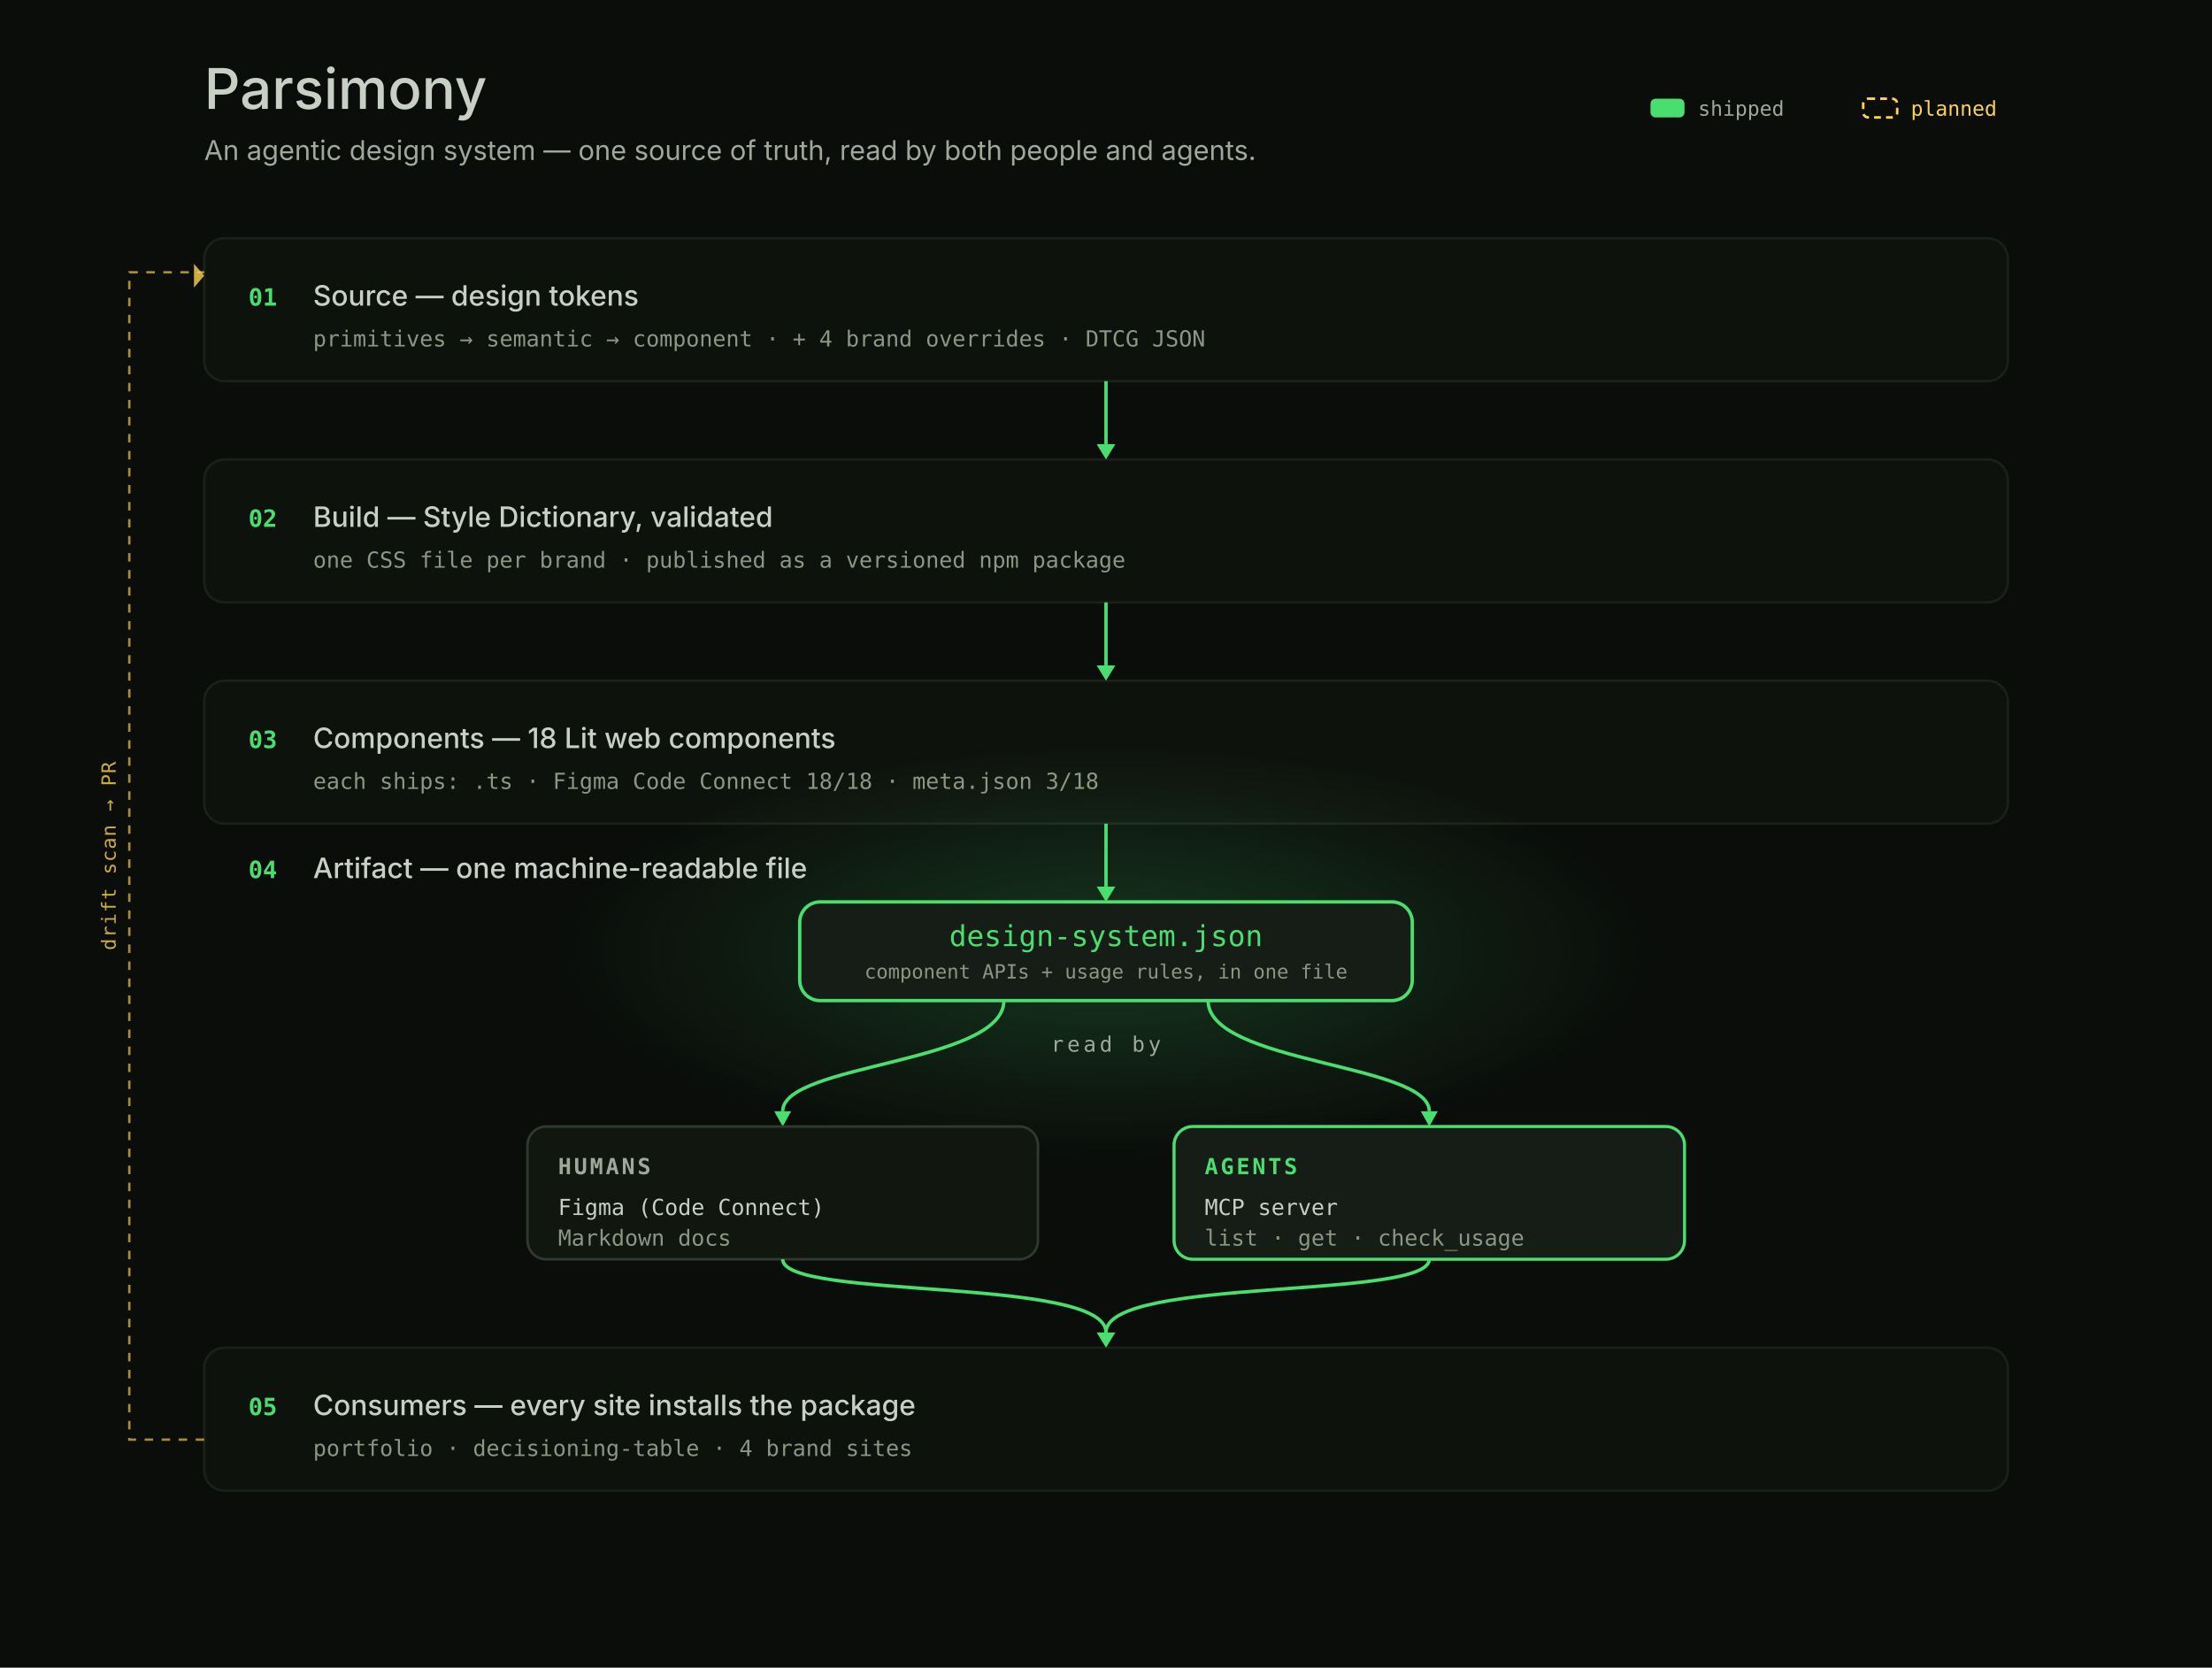
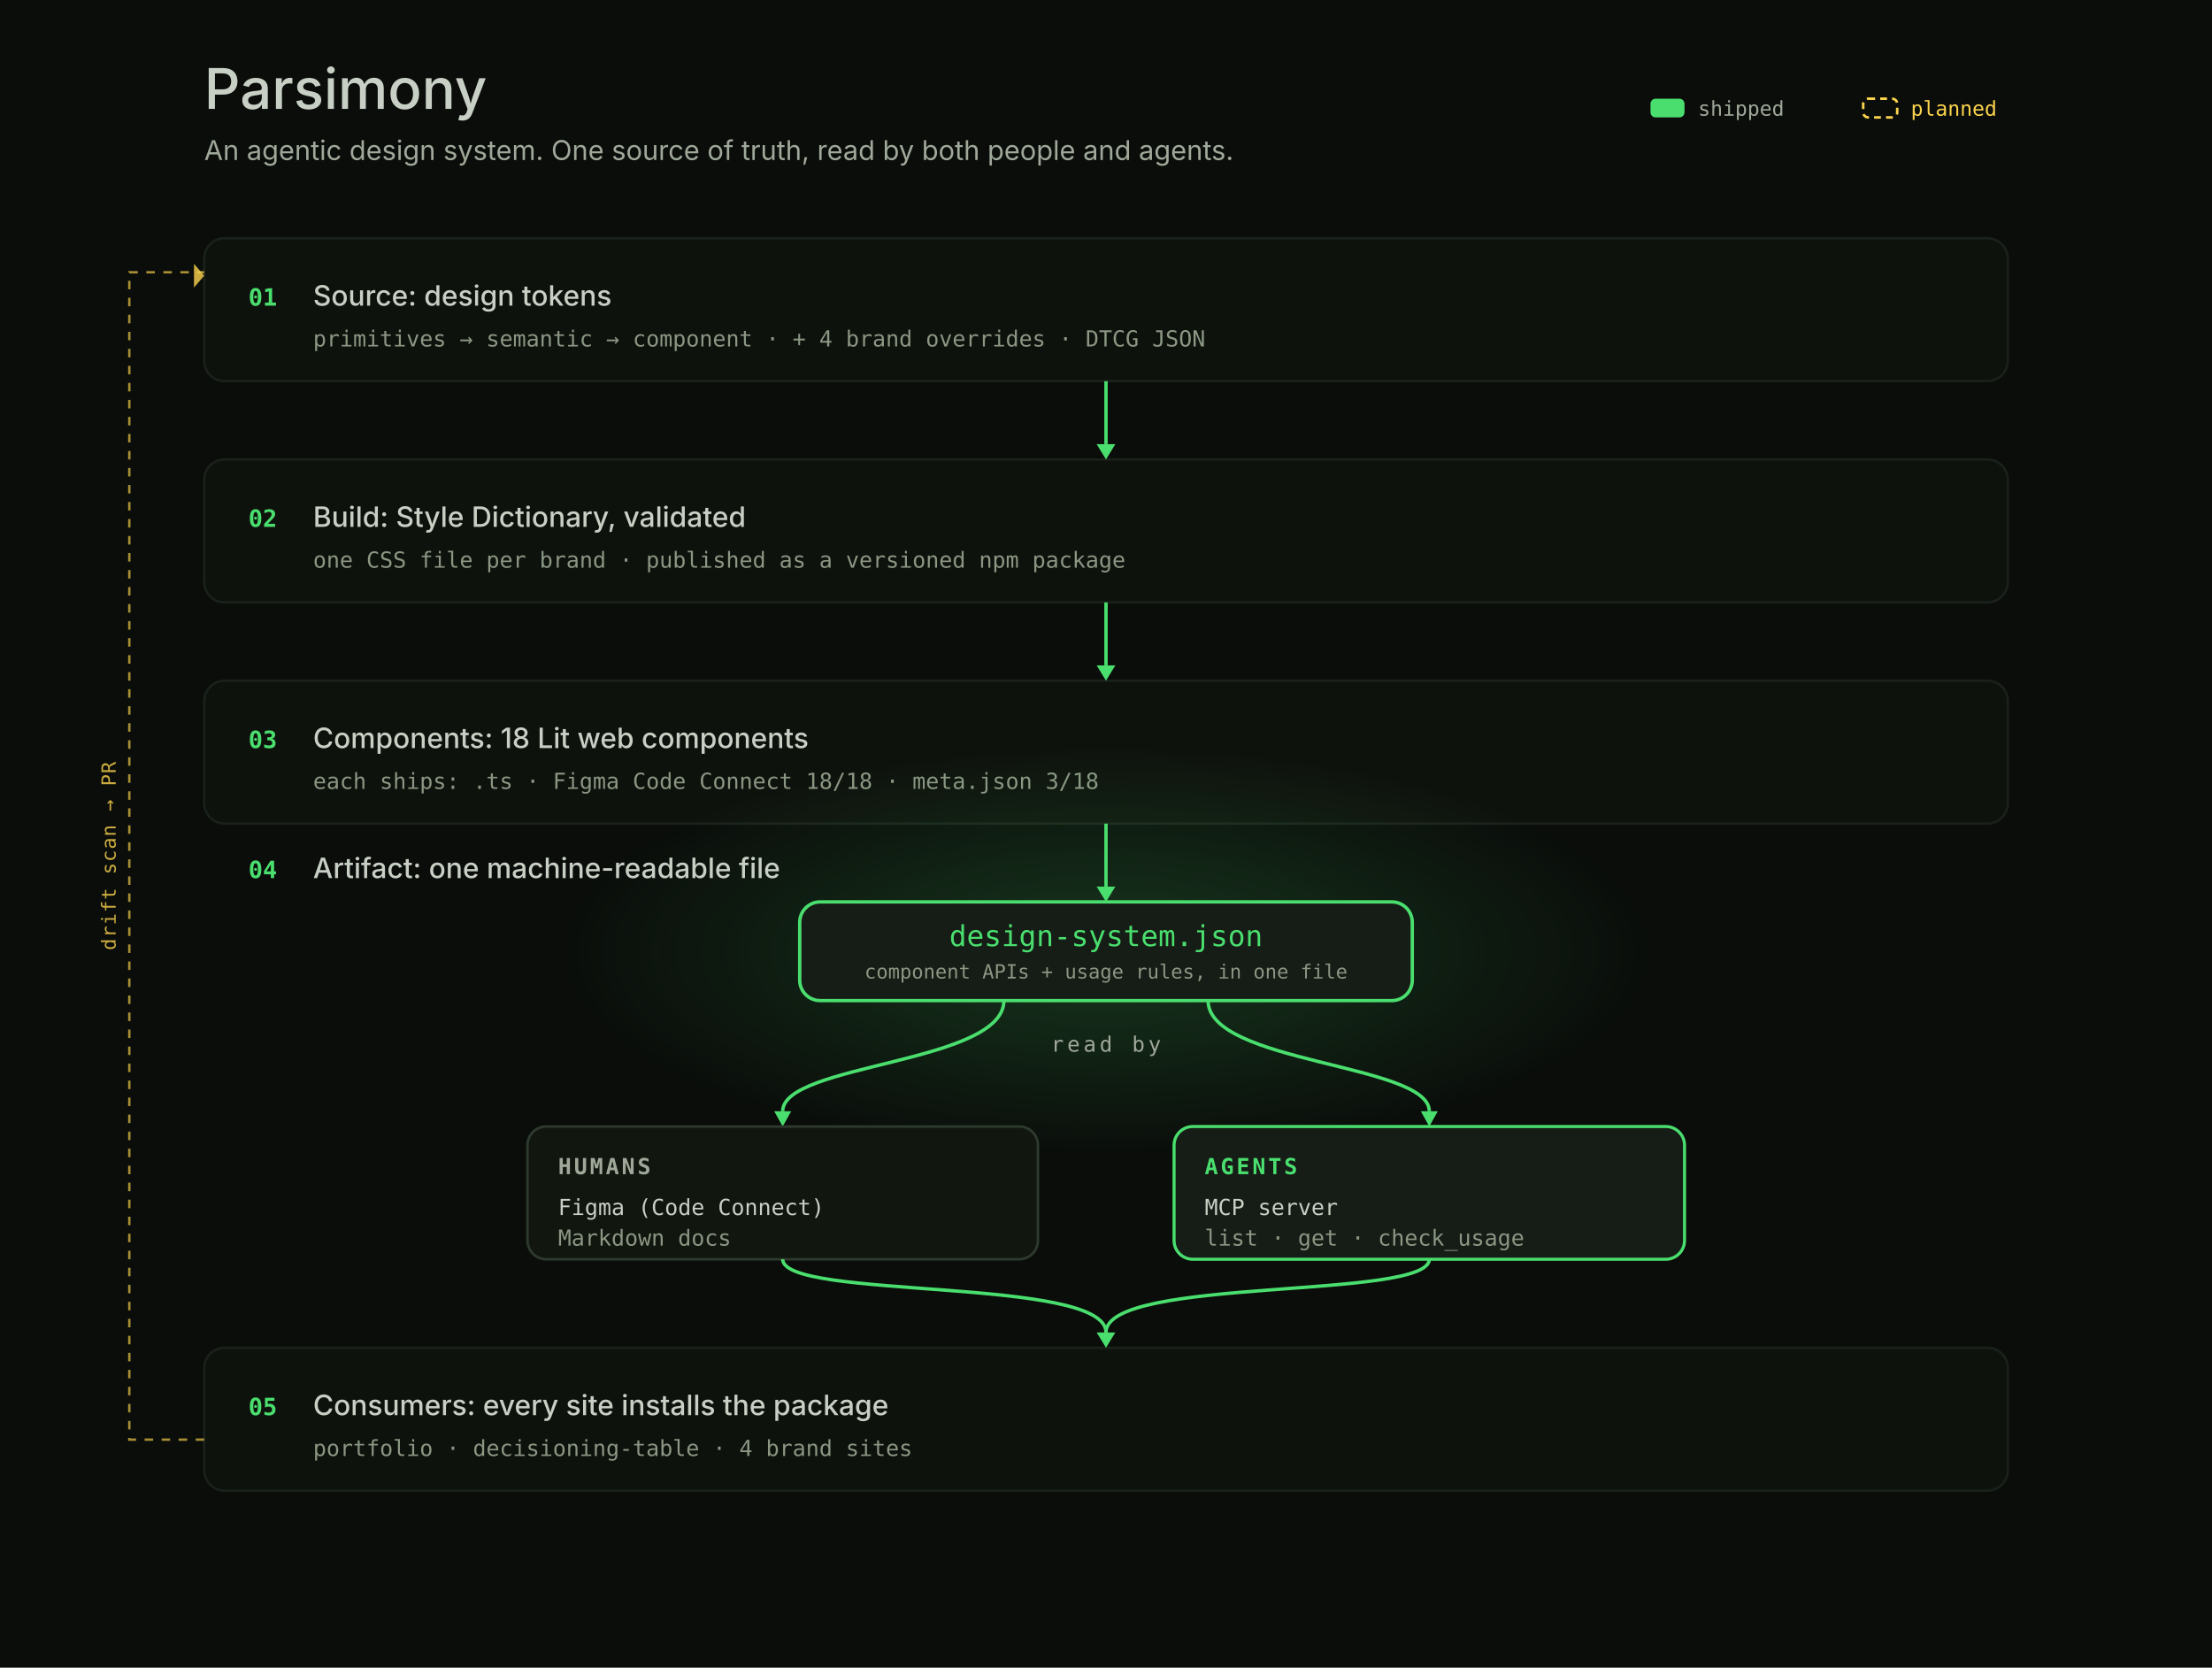
<svg xmlns="http://www.w3.org/2000/svg" width="1300" height="980" viewBox="0 0 1300 980" font-family="'Space Grotesk','Inter',system-ui,sans-serif">
  <defs>
    <radialGradient id="bloom" cx="50%" cy="50%" r="50%">
      <stop offset="0" stop-color="#4ADE6E" stop-opacity="0.20" />
      <stop offset="1" stop-color="#4ADE6E" stop-opacity="0" />
    </radialGradient>
  </defs>
  <rect width="1300" height="980" fill="#0A0D0A" />
  <text x="120" y="64" font-family="'Space Grotesk','Inter',system-ui,sans-serif" font-size="33" font-weight="500" fill="#C8CFC4" text-anchor="start" opacity="1.0">Parsimony</text>
-   <text x="120" y="94" font-family="'Space Grotesk','Inter',system-ui,sans-serif" font-size="16" font-weight="400" fill="#A0A89A" text-anchor="start" opacity="1.0">An agentic design system — one source of truth, read by both people and agents.</text>
+   <text x="120" y="94" font-family="'Space Grotesk','Inter',system-ui,sans-serif" font-size="16" font-weight="400" fill="#A0A89A" text-anchor="start" opacity="1.0">An agentic design system. One source of truth, read by both people and agents.</text>
  <rect x="970" y="58" width="20" height="11" rx="3" fill="#4ADE6E" />
  <text x="998" y="68" font-family="'JetBrains Mono','SFMono-Regular',ui-monospace,Menlo,monospace" font-size="12" font-weight="400" fill="#A0A89A" text-anchor="start" opacity="1.0">shipped</text>
  <rect x="1095" y="58" width="20" height="11" rx="3" fill="none" stroke="#FCD34D" stroke-width="1.5" stroke-dasharray="4 3" />
  <text x="1123" y="68" font-family="'JetBrains Mono','SFMono-Regular',ui-monospace,Menlo,monospace" font-size="12" font-weight="400" fill="#FCD34D" text-anchor="start" opacity="1.0">planned</text>
  <rect x="120" y="140" width="1060" height="84" rx="12" fill="#0E120D" stroke="#1A211A" stroke-width="1.4" opacity="1.0" />
  <text x="146" y="179.6" font-family="'JetBrains Mono','SFMono-Regular',ui-monospace,Menlo,monospace" font-size="14" font-weight="600" fill="#4ADE6E" text-anchor="start" opacity="1.0">01</text>
-   <text x="184" y="179.6" font-family="'Space Grotesk','Inter',system-ui,sans-serif" font-size="16.5" font-weight="500" fill="#C8CFC4" text-anchor="start" opacity="1.0">Source — design tokens</text>
+   <text x="184" y="179.6" font-family="'Space Grotesk','Inter',system-ui,sans-serif" font-size="16.5" font-weight="500" fill="#C8CFC4" text-anchor="start" opacity="1.0">Source: design tokens</text>
  <text x="184" y="203.6" font-family="'JetBrains Mono','SFMono-Regular',ui-monospace,Menlo,monospace" font-size="13" font-weight="400" fill="#8B9683" text-anchor="start" opacity="1.0">primitives → semantic → component   ·   + 4 brand overrides   ·   DTCG JSON</text>
  <rect x="120" y="270" width="1060" height="84" rx="12" fill="#0E120D" stroke="#1A211A" stroke-width="1.4" opacity="1.0" />
  <text x="146" y="309.6" font-family="'JetBrains Mono','SFMono-Regular',ui-monospace,Menlo,monospace" font-size="14" font-weight="600" fill="#4ADE6E" text-anchor="start" opacity="1.0">02</text>
-   <text x="184" y="309.6" font-family="'Space Grotesk','Inter',system-ui,sans-serif" font-size="16.5" font-weight="500" fill="#C8CFC4" text-anchor="start" opacity="1.0">Build — Style Dictionary, validated</text>
+   <text x="184" y="309.6" font-family="'Space Grotesk','Inter',system-ui,sans-serif" font-size="16.5" font-weight="500" fill="#C8CFC4" text-anchor="start" opacity="1.0">Build: Style Dictionary, validated</text>
  <text x="184" y="333.6" font-family="'JetBrains Mono','SFMono-Regular',ui-monospace,Menlo,monospace" font-size="13" font-weight="400" fill="#8B9683" text-anchor="start" opacity="1.0">one CSS file per brand   ·   published as a versioned npm package</text>
  <rect x="120" y="400" width="1060" height="84" rx="12" fill="#0E120D" stroke="#1A211A" stroke-width="1.4" opacity="1.0" />
  <text x="146" y="439.6" font-family="'JetBrains Mono','SFMono-Regular',ui-monospace,Menlo,monospace" font-size="14" font-weight="600" fill="#4ADE6E" text-anchor="start" opacity="1.0">03</text>
-   <text x="184" y="439.6" font-family="'Space Grotesk','Inter',system-ui,sans-serif" font-size="16.5" font-weight="500" fill="#C8CFC4" text-anchor="start" opacity="1.0">Components — 18 Lit web components</text>
+   <text x="184" y="439.6" font-family="'Space Grotesk','Inter',system-ui,sans-serif" font-size="16.5" font-weight="500" fill="#C8CFC4" text-anchor="start" opacity="1.0">Components: 18 Lit web components</text>
  <text x="184" y="463.6" font-family="'JetBrains Mono','SFMono-Regular',ui-monospace,Menlo,monospace" font-size="13" font-weight="400" fill="#8B9683" text-anchor="start" opacity="1.0">each ships:  .ts   ·   Figma Code Connect 18/18   ·   meta.json 3/18</text>
  <ellipse cx="650" cy="559.0" rx="320" ry="120" fill="url(#bloom)" />
  <text x="146" y="516" font-family="'JetBrains Mono','SFMono-Regular',ui-monospace,Menlo,monospace" font-size="14" font-weight="600" fill="#4ADE6E" text-anchor="start" opacity="1.0">04</text>
-   <text x="184" y="516" font-family="'Space Grotesk','Inter',system-ui,sans-serif" font-size="16.5" font-weight="500" fill="#C8CFC4" text-anchor="start" opacity="1.0">Artifact — one machine-readable file</text>
+   <text x="184" y="516" font-family="'Space Grotesk','Inter',system-ui,sans-serif" font-size="16.5" font-weight="500" fill="#C8CFC4" text-anchor="start" opacity="1.0">Artifact: one machine-readable file</text>
  <rect x="470.0" y="530" width="360" height="58" rx="12" fill="#161C16" stroke="#4ADE6E" stroke-width="2" opacity="1.0" />
  <text x="650" y="556" font-family="'JetBrains Mono','SFMono-Regular',ui-monospace,Menlo,monospace" font-size="17" font-weight="500" fill="#4ADE6E" text-anchor="middle" opacity="1.0">design-system.json</text>
  <text x="650" y="575" font-family="'JetBrains Mono','SFMono-Regular',ui-monospace,Menlo,monospace" font-size="11.5" font-weight="400" fill="#8B9683" text-anchor="middle" opacity="1.0">component APIs + usage rules, in one file</text>
  <text x="650" y="618" font-family="'JetBrains Mono','SFMono-Regular',ui-monospace,Menlo,monospace" font-size="12.5" font-weight="400" fill="#A0A89A" text-anchor="middle" letter-spacing="2" opacity="1.0">read by</text>
  <path d="M590,588 C590,625.0 460.0,625.0 460.0,653" fill="none" stroke="#4ADE6E" stroke-width="2.0" />
  <path d="M455.0,653 L465.0,653 L460.0,662 Z" fill="#4ADE6E" />
  <path d="M710,588 C710,625.0 840.0,625.0 840.0,653" fill="none" stroke="#4ADE6E" stroke-width="2.0" />
  <path d="M835.0,653 L845.0,653 L840.0,662 Z" fill="#4ADE6E" />
  <rect x="310" y="662" width="300" height="78" rx="11" fill="#11160F" stroke="#2E3A2E" stroke-width="1.5" opacity="1.0" />
  <text x="328" y="690" font-family="'JetBrains Mono','SFMono-Regular',ui-monospace,Menlo,monospace" font-size="13" font-weight="600" fill="#A0A89A" text-anchor="start" letter-spacing="1.5" opacity="1.0">HUMANS</text>
  <text x="328" y="714" font-family="'JetBrains Mono','SFMono-Regular',ui-monospace,Menlo,monospace" font-size="13" font-weight="400" fill="#C8CFC4" text-anchor="start" opacity="1.0">Figma (Code Connect)</text>
  <text x="328" y="732" font-family="'JetBrains Mono','SFMono-Regular',ui-monospace,Menlo,monospace" font-size="13" font-weight="400" fill="#8B9683" text-anchor="start" opacity="1.0">Markdown docs</text>
  <rect x="690" y="662" width="300" height="78" rx="11" fill="#161C16" stroke="#4ADE6E" stroke-width="1.8" opacity="1.0" />
  <text x="708" y="690" font-family="'JetBrains Mono','SFMono-Regular',ui-monospace,Menlo,monospace" font-size="13" font-weight="600" fill="#4ADE6E" text-anchor="start" letter-spacing="1.5" opacity="1.0">AGENTS</text>
  <text x="708" y="714" font-family="'JetBrains Mono','SFMono-Regular',ui-monospace,Menlo,monospace" font-size="13" font-weight="400" fill="#C8CFC4" text-anchor="start" opacity="1.0">MCP server</text>
  <text x="708" y="732" font-family="'JetBrains Mono','SFMono-Regular',ui-monospace,Menlo,monospace" font-size="13" font-weight="400" fill="#8B9683" text-anchor="start" opacity="1.0">list · get · check_usage</text>
  <rect x="120" y="792" width="1060" height="84" rx="12" fill="#0E120D" stroke="#1A211A" stroke-width="1.4" opacity="1.0" />
  <text x="146" y="831.6" font-family="'JetBrains Mono','SFMono-Regular',ui-monospace,Menlo,monospace" font-size="14" font-weight="600" fill="#4ADE6E" text-anchor="start" opacity="1.0">05</text>
-   <text x="184" y="831.6" font-family="'Space Grotesk','Inter',system-ui,sans-serif" font-size="16.5" font-weight="500" fill="#C8CFC4" text-anchor="start" opacity="1.0">Consumers — every site installs the package</text>
+   <text x="184" y="831.6" font-family="'Space Grotesk','Inter',system-ui,sans-serif" font-size="16.5" font-weight="500" fill="#C8CFC4" text-anchor="start" opacity="1.0">Consumers: every site installs the package</text>
  <text x="184" y="855.6" font-family="'JetBrains Mono','SFMono-Regular',ui-monospace,Menlo,monospace" font-size="13" font-weight="400" fill="#8B9683" text-anchor="start" opacity="1.0">portfolio · decisioning-table · 4 brand sites</text>
  <line x1="650" y1="224" x2="650" y2="261" stroke="#4ADE6E" stroke-width="2.0" />
  <path d="M644.5,261 L655.5,261 L650,270 Z" fill="#4ADE6E" />
  <line x1="650" y1="354" x2="650" y2="391" stroke="#4ADE6E" stroke-width="2.0" />
  <path d="M644.5,391 L655.5,391 L650,400 Z" fill="#4ADE6E" />
  <line x1="650" y1="484" x2="650" y2="521" stroke="#4ADE6E" stroke-width="2.0" />
  <path d="M644.5,521 L655.5,521 L650,530 Z" fill="#4ADE6E" />
  <path d="M460.0,740 C460.0,764 650,750 650,783" fill="none" stroke="#4ADE6E" stroke-width="2" />
  <path d="M840.0,740 C840.0,764 650,750 650,783" fill="none" stroke="#4ADE6E" stroke-width="2" />
  <path d="M644.5,783 L655.5,783 L650,792 Z" fill="#4ADE6E" />
  <path d="M120,846 H76 V160 H120" fill="none" stroke="#FCD34D" stroke-width="1.4" stroke-dasharray="5 5" opacity="0.65" />
  <path d="M114,155 L120,162 L114,169 Z" fill="#FCD34D" opacity="0.8" />
  <text transform="rotate(-90 68 503.0)" x="68" y="503.0" font-family="'JetBrains Mono','SFMono-Regular',ui-monospace,Menlo,monospace" font-size="11.5" font-weight="400" fill="#FCD34D" text-anchor="middle" letter-spacing="0.5" opacity="0.8">drift scan → PR</text>
</svg>
